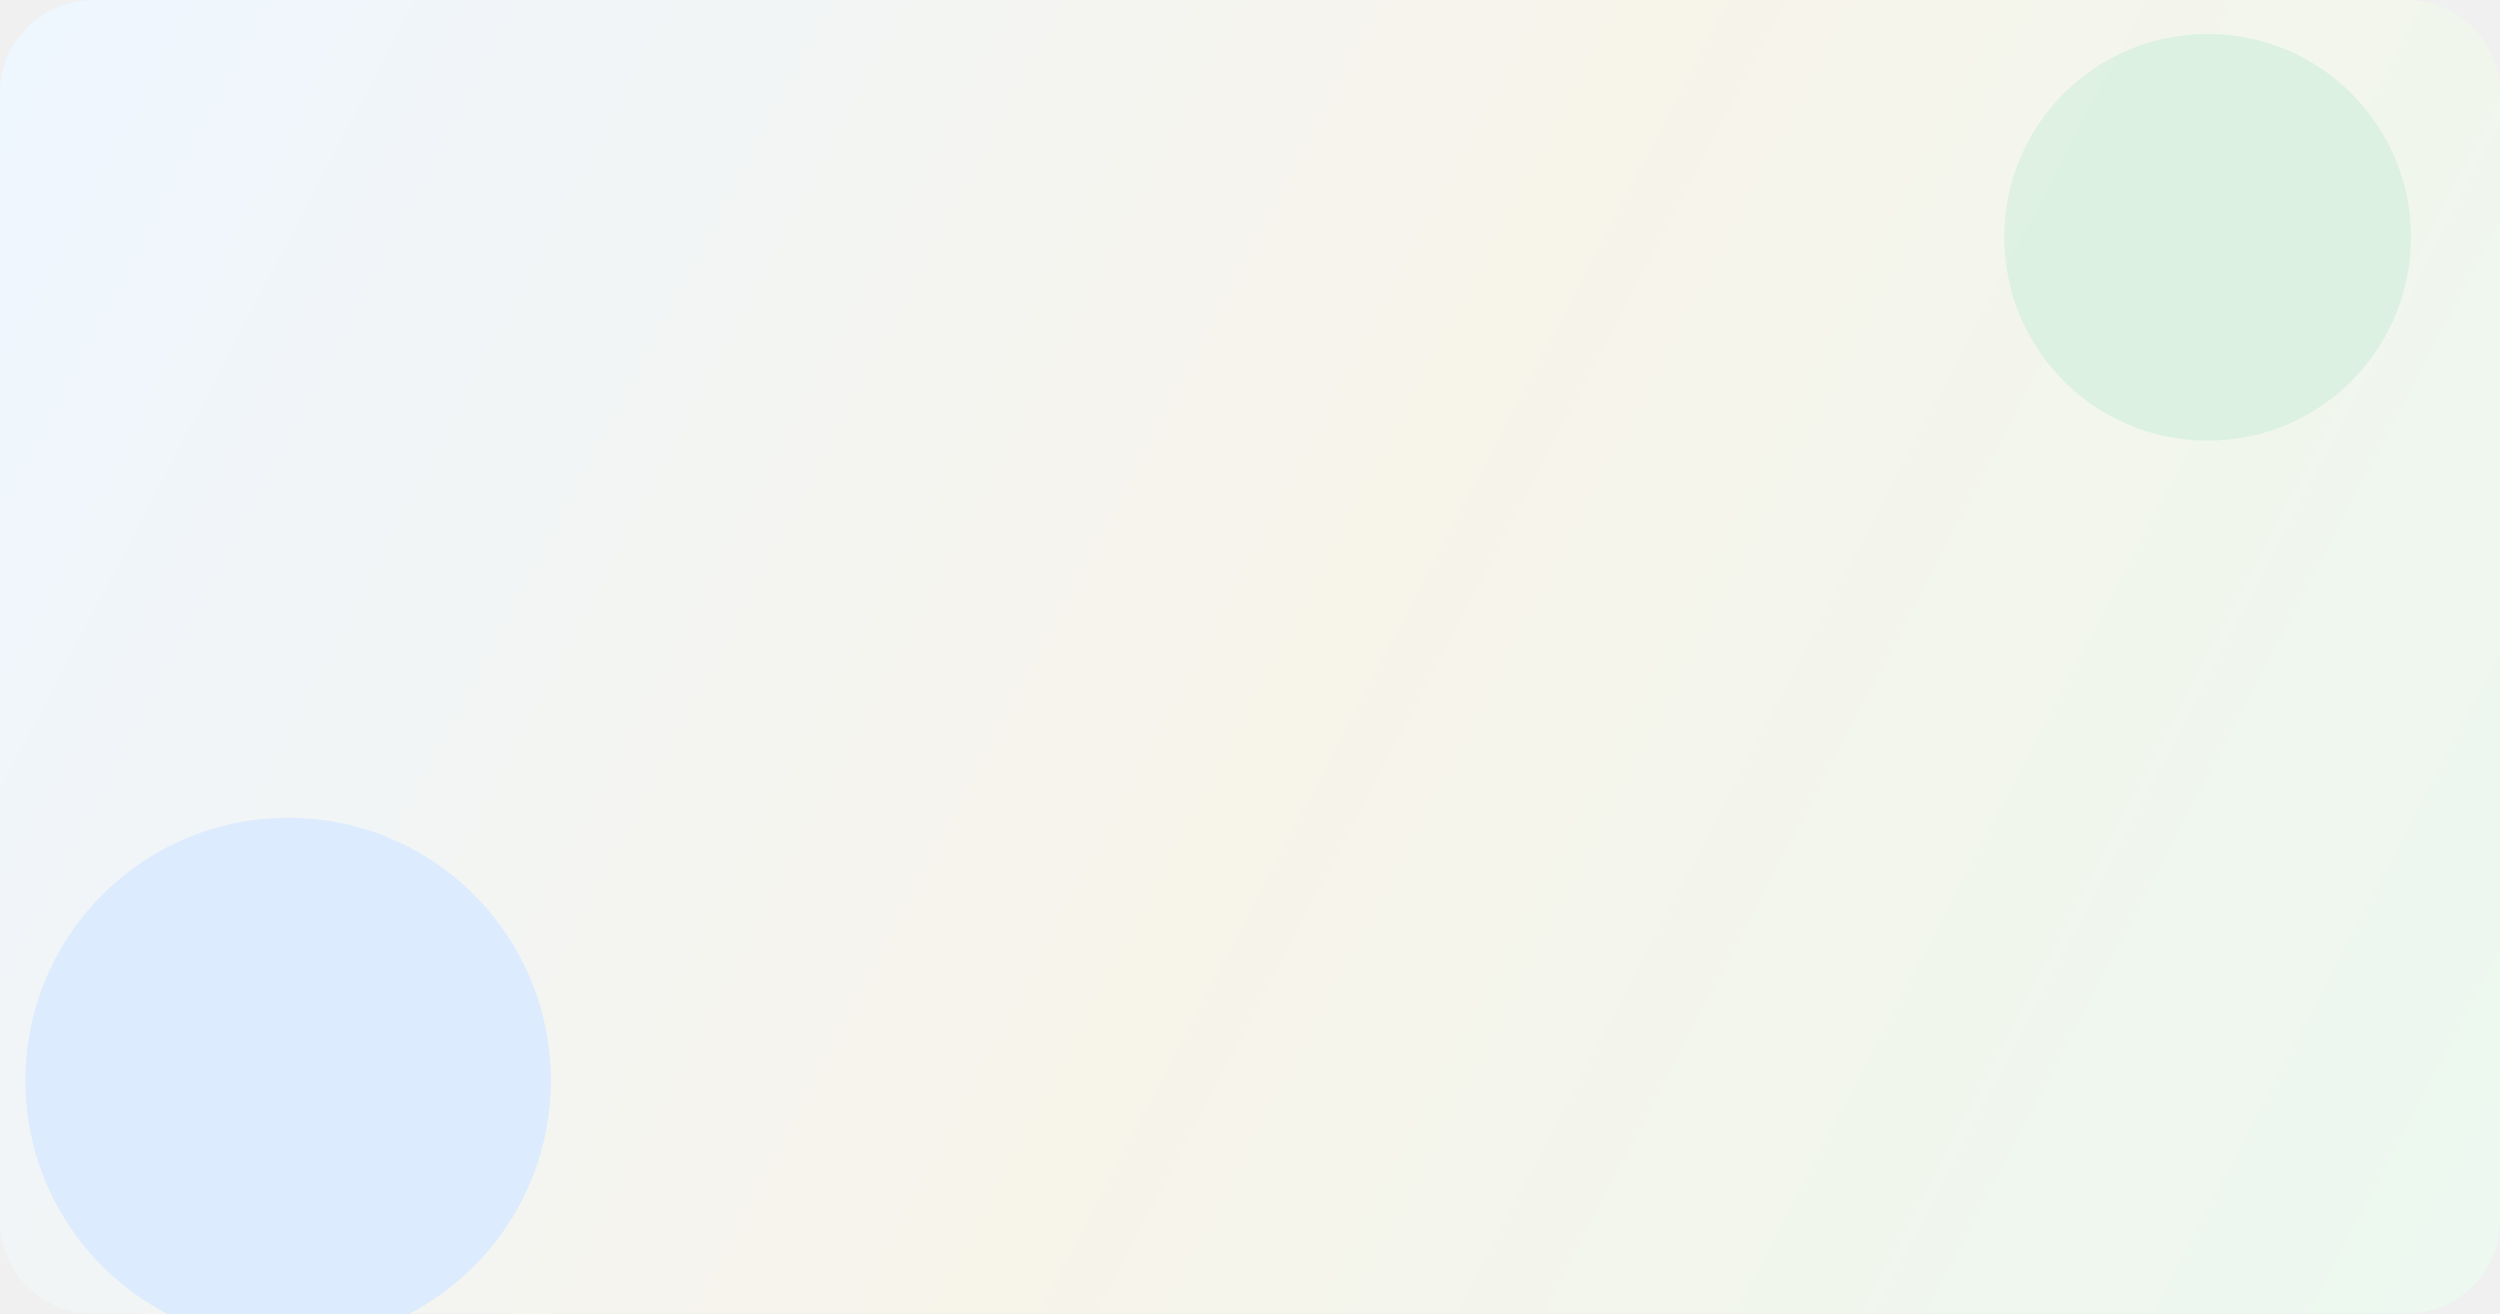
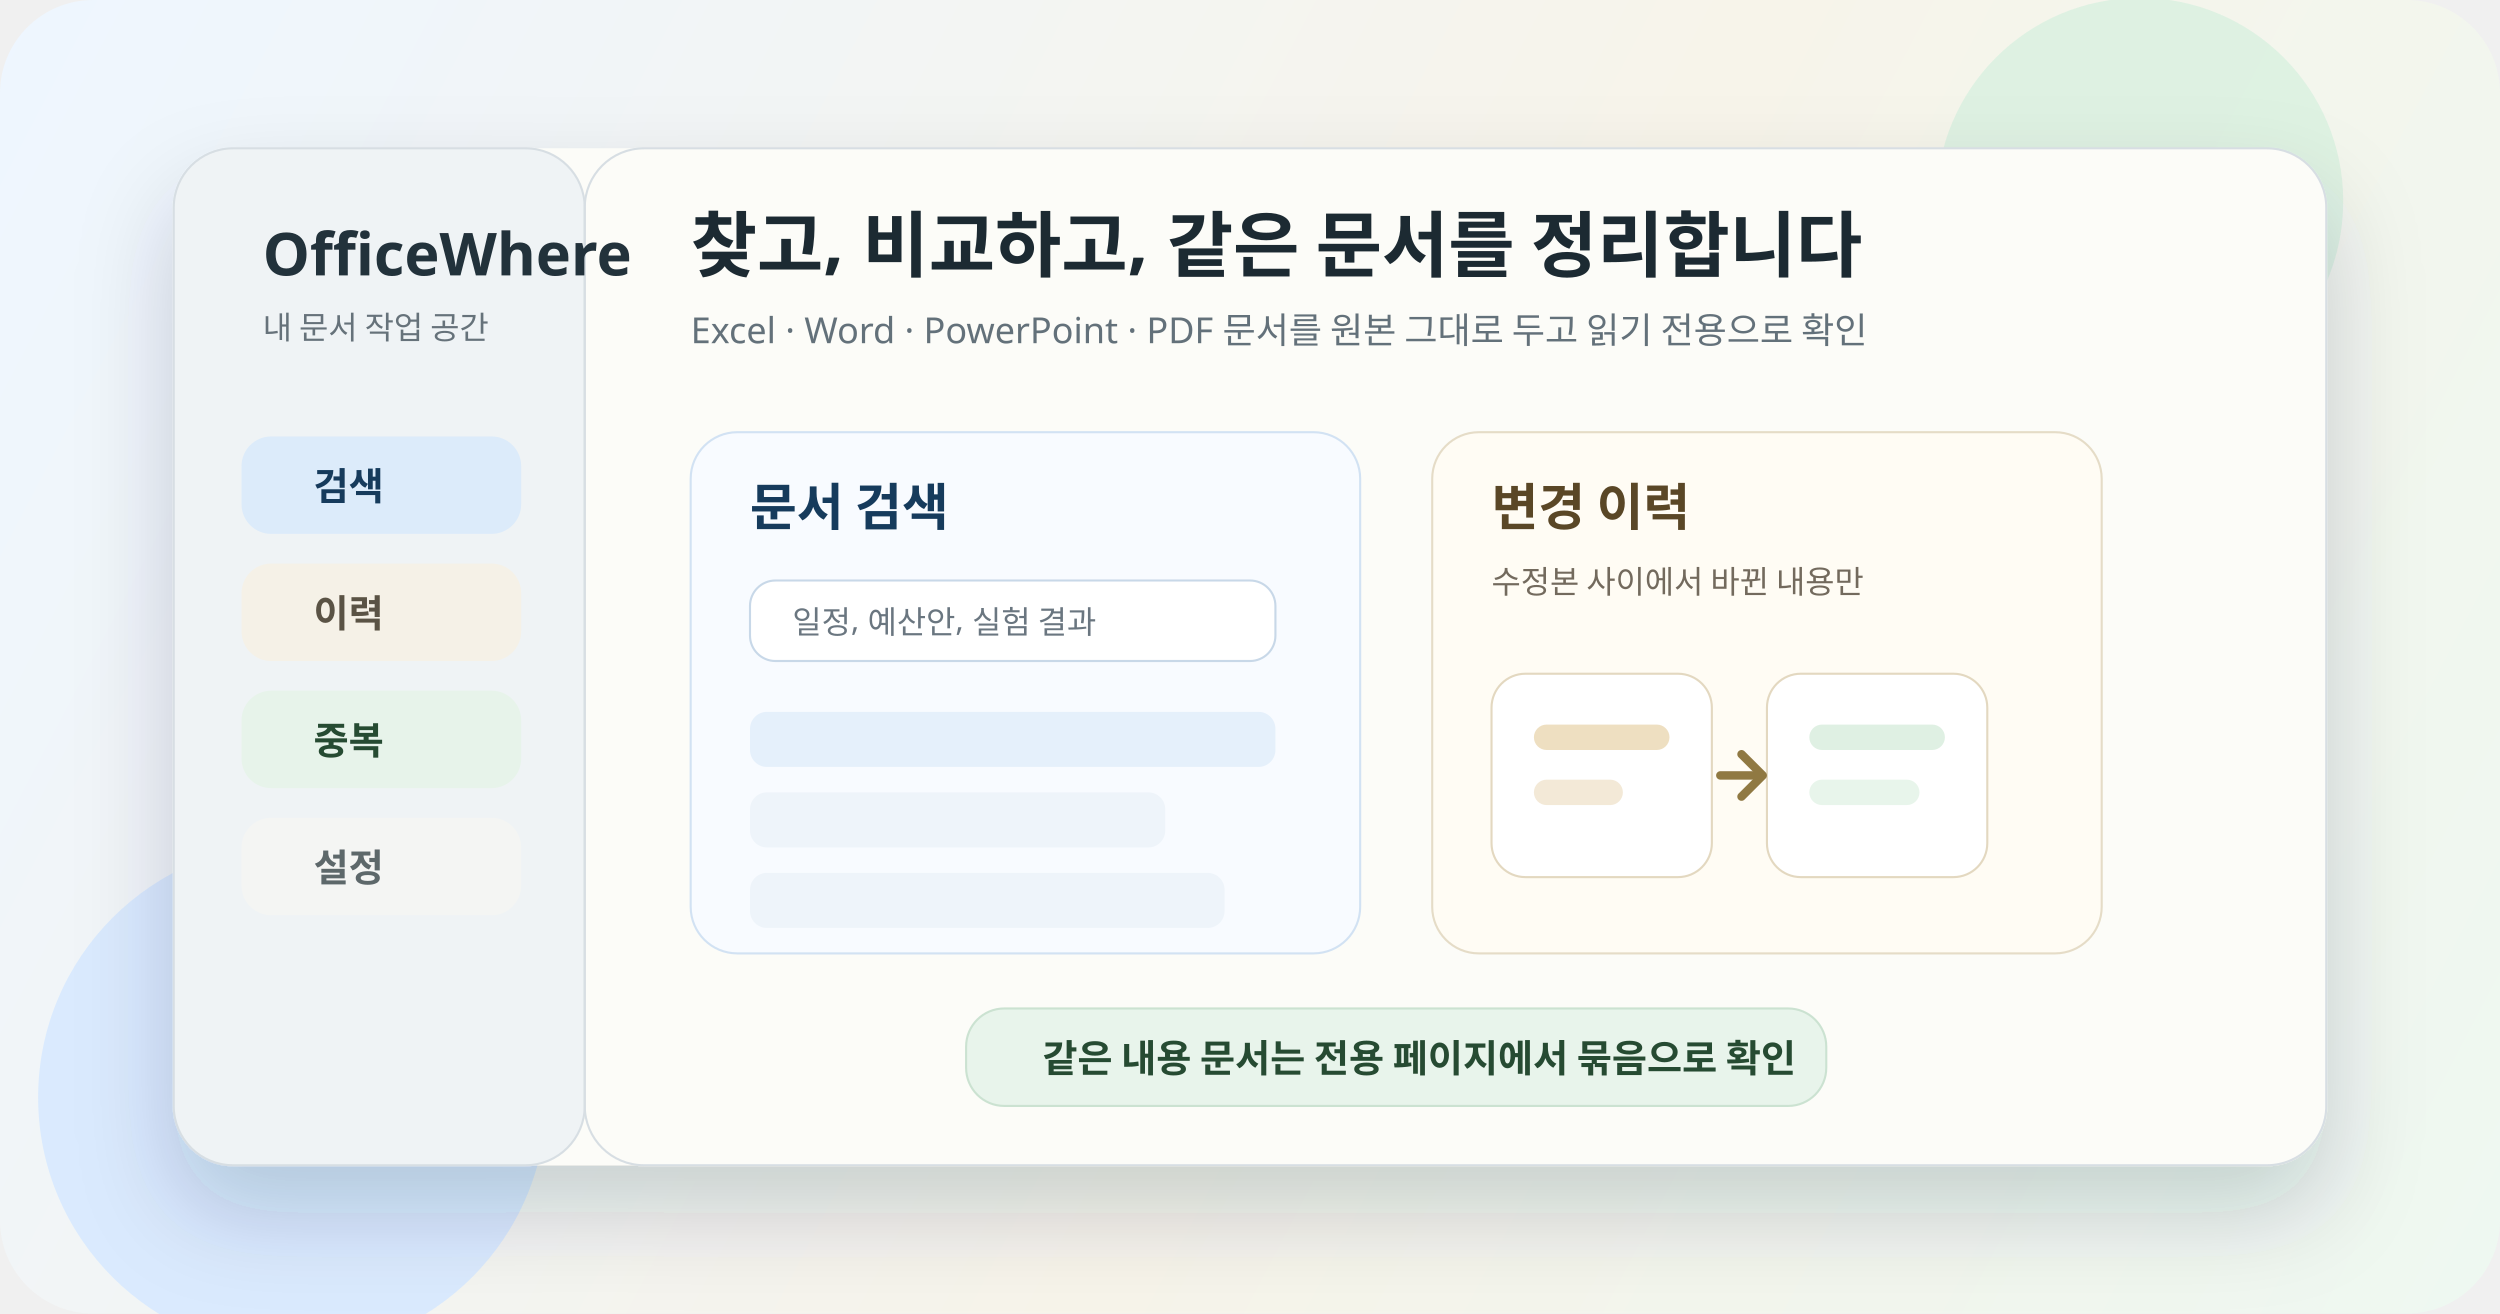
- <svg xmlns="http://www.w3.org/2000/svg" width="1180" height="620" viewBox="0 0 1180 620" fill="none" role="img" aria-labelledby="title desc" text-rendering="geometricPrecision">
+ <svg xmlns="http://www.w3.org/2000/svg" width="1180" height="620" viewBox="0 0 1180 620" fill="none" role="img" aria-labelledby="title desc">
  <defs>
-     <linearGradient id="ow-bg" x1="0" y1="0" x2="1180" y2="620" gradientUnits="userSpaceOnUse">
+     <linearGradient id="bg" x1="0" y1="0" x2="1180" y2="620" gradientUnits="userSpaceOnUse">
      <stop stop-color="#EEF6FF" />
-       <stop offset="0.52" stop-color="#F7F4EA" />
-       <stop offset="1" stop-color="#ECF8F0" />
+       <stop offset="0.55" stop-color="#F7F4EA" />
+       <stop offset="1" stop-color="#EEF8F1" />
    </linearGradient>
-     <linearGradient id="ow-card-blue" x1="326" y1="206" x2="326" y2="430" gradientUnits="userSpaceOnUse">
-       <stop stop-color="#FBFDFF" />
-       <stop offset="1" stop-color="#EEF7FF" />
-     </linearGradient>
-     <linearGradient id="ow-card-amber" x1="578" y1="206" x2="578" y2="430" gradientUnits="userSpaceOnUse">
-       <stop stop-color="#FFFCF4" />
-       <stop offset="1" stop-color="#F8F1E2" />
-     </linearGradient>
-     <linearGradient id="ow-card-green" x1="830" y1="206" x2="830" y2="430" gradientUnits="userSpaceOnUse">
-       <stop stop-color="#F8FFF9" />
-       <stop offset="1" stop-color="#EDF8F0" />
-     </linearGradient>
-     <filter id="ow-shadow" x="40" y="36" width="1100" height="560" color-interpolation-filters="sRGB">
-       <feDropShadow dx="0" dy="24" stdDeviation="24" flood-color="#17324F" flood-opacity="0.16" />
+     <filter id="shadow" x="-20%" y="-20%" width="140%" height="140%" color-interpolation-filters="sRGB">
+       <feDropShadow dx="0" dy="22" stdDeviation="22" flood-color="#16324F" flood-opacity="0.18" />
    </filter>
  </defs>
-   <rect width="1180" height="620" rx="44" fill="url(#ow-bg)" />
-   <circle cx="1042" cy="112" r="96" fill="#D7F0DF" opacity="0.78" />
-   <circle cx="136" cy="510" r="124" fill="#D9EAFE" opacity="0.9" />
-   <g filter="url(#ow-shadow)" font-family="system-ui, -apple-system, BlinkMacSystemFont, 'Segoe UI', 'Noto Sans KR', 'Apple SD Gothic Neo', 'Malgun Gothic', Arial, sans-serif">
-     <rect x="82" y="70" width="1016" height="480" rx="30" fill="#FCFCF8" />
-     <rect x="82" y="70" width="190" height="480" rx="30" fill="#EFF3F5" />
-     <path d="M272 70V550" stroke="#D7DEE3" />
-     <rect x="82.5" y="70.5" width="1015" height="479" rx="29.5" stroke="#D7DEE3" />
-     <text x="124" y="130" fill="#22313A" font-size="28" font-weight="760">OfficeWhere</text>
-     <text x="124" y="160" fill="#65727B" font-size="15" font-weight="560" textLength="112" lengthAdjust="spacingAndGlyphs">문서 작업 공간</text>
-     <g font-size="18" font-weight="700">
-       <rect x="114" y="206" width="130" height="46" rx="14" fill="#DCEBFA" />
+   <rect width="1180" height="620" rx="44" fill="url(#bg)" />
+   <circle cx="1010" cy="95" r="96" fill="#D7F0DF" opacity="0.75" />
+   <circle cx="138" cy="518" r="120" fill="#D7E9FF" opacity="0.9" />
+   <g filter="url(#shadow)">
+     <rect x="82" y="70" width="1016" height="480" rx="28" fill="#FCFCF8" />
+     <rect x="82" y="70" width="194" height="480" rx="28" fill="#EFF3F5" />
+     <rect x="82" y="70" width="194" height="480" rx="28" stroke="#D7DEE3" />
+     <rect x="276" y="70" width="822" height="480" rx="28" stroke="#D7DEE3" />
+     <text x="124" y="130" fill="#22313A" font-family="Pretendard, Segoe UI, sans-serif" font-size="28" font-weight="700">OfficeWhere</text>
+     <text x="124" y="160" fill="#66727A" font-family="Pretendard, Segoe UI, sans-serif" font-size="15">내 문서 작업 공간</text>
+     <g font-family="Pretendard, Segoe UI, sans-serif" font-size="18" font-weight="650">
+       <rect x="114" y="206" width="132" height="46" rx="14" fill="#DCEBFA" />
      <text x="148" y="236" fill="#173B5C">검색</text>
-       <rect x="114" y="266" width="130" height="46" rx="14" fill="#F5F1E7" />
+       <rect x="114" y="266" width="132" height="46" rx="14" fill="#F5F1E7" />
      <text x="148" y="296" fill="#5A5244">이력</text>
-       <rect x="114" y="326" width="130" height="46" rx="14" fill="#E7F3EA" />
+       <rect x="114" y="326" width="132" height="46" rx="14" fill="#E7F3EA" />
      <text x="148" y="356" fill="#274B33">중복</text>
-       <rect x="114" y="386" width="130" height="46" rx="14" fill="#F4F5F3" />
+       <rect x="114" y="386" width="132" height="46" rx="14" fill="#F4F5F3" />
      <text x="148" y="416" fill="#5D676B">설정</text>
    </g>
-     <text x="326" y="130" fill="#1E2B33" font-size="34" font-weight="800" textLength="430" lengthAdjust="spacingAndGlyphs">문서가 흩어져도 한곳에서</text>
-     <text x="326" y="164" fill="#64717A" font-size="17" font-weight="560" textLength="342" lengthAdjust="spacingAndGlyphs">찾기 · 변경 확인 · 같은 내용 정리</text>
-     <g>
-       <rect x="326" y="206" width="226" height="224" rx="24" fill="url(#ow-card-blue)" stroke="#D2E2F3" />
-       <text x="354" y="250" fill="#173B5C" font-size="24" font-weight="780">빠른 검색</text>
-       <rect x="354" y="278" width="170" height="42" rx="14" fill="#FFFFFF" stroke="#C4D8EA" />
-       <text x="374" y="305" fill="#526271" font-size="16" font-weight="650">pdf 예산</text>
-       <rect x="354" y="346" width="142" height="22" rx="9" fill="#DCEBFA" />
-       <rect x="354" y="382" width="112" height="22" rx="9" fill="#EAF3FB" />
-     </g>
-     <g>
-       <rect x="578" y="206" width="226" height="224" rx="24" fill="url(#ow-card-amber)" stroke="#E5DCC7" />
-       <text x="606" y="250" fill="#5A4727" font-size="24" font-weight="780">변경 이력</text>
-       <rect x="606" y="292" width="60" height="78" rx="14" fill="#FFFFFF" stroke="#E3D8C0" />
-       <rect x="716" y="292" width="60" height="78" rx="14" fill="#FFFFFF" stroke="#D3E5D8" />
-       <path d="M674 331H708" stroke="#907943" stroke-width="5" stroke-linecap="round" />
-       <path d="M700 321L710 331L700 341" stroke="#907943" stroke-width="5" stroke-linecap="round" stroke-linejoin="round" />
-       <rect x="622" y="316" width="28" height="10" rx="5" fill="#EEDFC1" />
-       <rect x="622" y="342" width="20" height="10" rx="5" fill="#F3E9D7" />
-       <rect x="732" y="316" width="28" height="10" rx="5" fill="#DFF0E3" />
-       <rect x="732" y="342" width="24" height="10" rx="5" fill="#E8F5EB" />
-     </g>
-     <g>
-       <rect x="830" y="206" width="226" height="224" rx="24" fill="url(#ow-card-green)" stroke="#CBE2D1" />
-       <text x="858" y="250" fill="#274B33" font-size="24" font-weight="780">중복 정리</text>
-       <rect x="876" y="292" width="96" height="70" rx="16" fill="#FFFFFF" stroke="#CCE1D2" />
-       <rect x="862" y="314" width="96" height="70" rx="16" fill="#FFFFFF" stroke="#BBD8C3" />
-       <rect x="890" y="334" width="42" height="11" rx="5.5" fill="#DDEFE2" />
-       <rect x="890" y="356" width="54" height="11" rx="5.5" fill="#EAF5ED" />
-     </g>
-     <rect x="435" y="470" width="360" height="46" rx="18" fill="#E9F4ED" stroke="#CBE2D1" />
-     <text x="615" y="501" text-anchor="middle" fill="#274B33" font-size="18" font-weight="720" textLength="220" lengthAdjust="spacingAndGlyphs">원본 문서는 읽기 전용</text>
+     <text x="326" y="128" fill="#1E2B33" font-family="Pretendard, Segoe UI, sans-serif" font-size="34" font-weight="760">찾고, 비교하고, 같은 문서를 정리합니다</text>
+     <text x="326" y="162" fill="#64717A" font-family="Pretendard, Segoe UI, sans-serif" font-size="17">Excel · Word · PowerPoint · PDF 문서를 원본 그대로 두고 읽기 전용으로 확인</text>
+     <rect x="326" y="204" width="316" height="246" rx="22" fill="#F8FBFF" stroke="#D2E2F3" />
+     <text x="354" y="248" fill="#173B5C" font-family="Pretendard, Segoe UI, sans-serif" font-size="24" font-weight="720">문서 검색</text>
+     <rect x="354" y="274" width="248" height="38" rx="12" fill="#FFFFFF" stroke="#C8D8E8" />
+     <text x="374" y="299" fill="#6A7680" font-family="Pretendard, Segoe UI, sans-serif" font-size="15">일정, 예산안, 실험 결과</text>
+     <rect x="354" y="336" width="248" height="26" rx="8" fill="#E5F0FB" />
+     <rect x="354" y="374" width="196" height="26" rx="8" fill="#EEF4FA" />
+     <rect x="354" y="412" width="224" height="26" rx="8" fill="#EEF4FA" />
+     <rect x="676" y="204" width="316" height="246" rx="22" fill="#FFFCF4" stroke="#E5DCC7" />
+     <text x="704" y="248" fill="#5A4727" font-family="Pretendard, Segoe UI, sans-serif" font-size="24" font-weight="720">변경 이력</text>
+     <text x="704" y="280" fill="#736A5D" font-family="Pretendard, Segoe UI, sans-serif" font-size="15">수정본 사이에서 바뀐 내용만</text>
+     <rect x="704" y="318" width="104" height="96" rx="16" fill="#FFFFFF" stroke="#E3D8C0" />
+     <rect x="834" y="318" width="104" height="96" rx="16" fill="#FFFFFF" stroke="#E3D8C0" />
+     <path d="M812 366H828" stroke="#907943" stroke-width="4" stroke-linecap="round" />
+     <path d="M822 356L832 366L822 376" stroke="#907943" stroke-width="4" stroke-linecap="round" stroke-linejoin="round" />
+     <rect x="724" y="342" width="64" height="12" rx="6" fill="#EEDFC1" />
+     <rect x="724" y="368" width="42" height="12" rx="6" fill="#F3E9D7" />
+     <rect x="854" y="342" width="64" height="12" rx="6" fill="#DFF0E3" />
+     <rect x="854" y="368" width="52" height="12" rx="6" fill="#E8F5EB" />
+     <rect x="456" y="476" width="406" height="46" rx="18" fill="#E8F4EB" stroke="#CBE2D1" />
+     <text x="492" y="506" fill="#274B33" font-family="Pretendard, Segoe UI, sans-serif" font-size="18" font-weight="680">같은 내용 문서는 전용 페이지에서 묶음으로 확인</text>
  </g>
</svg>
